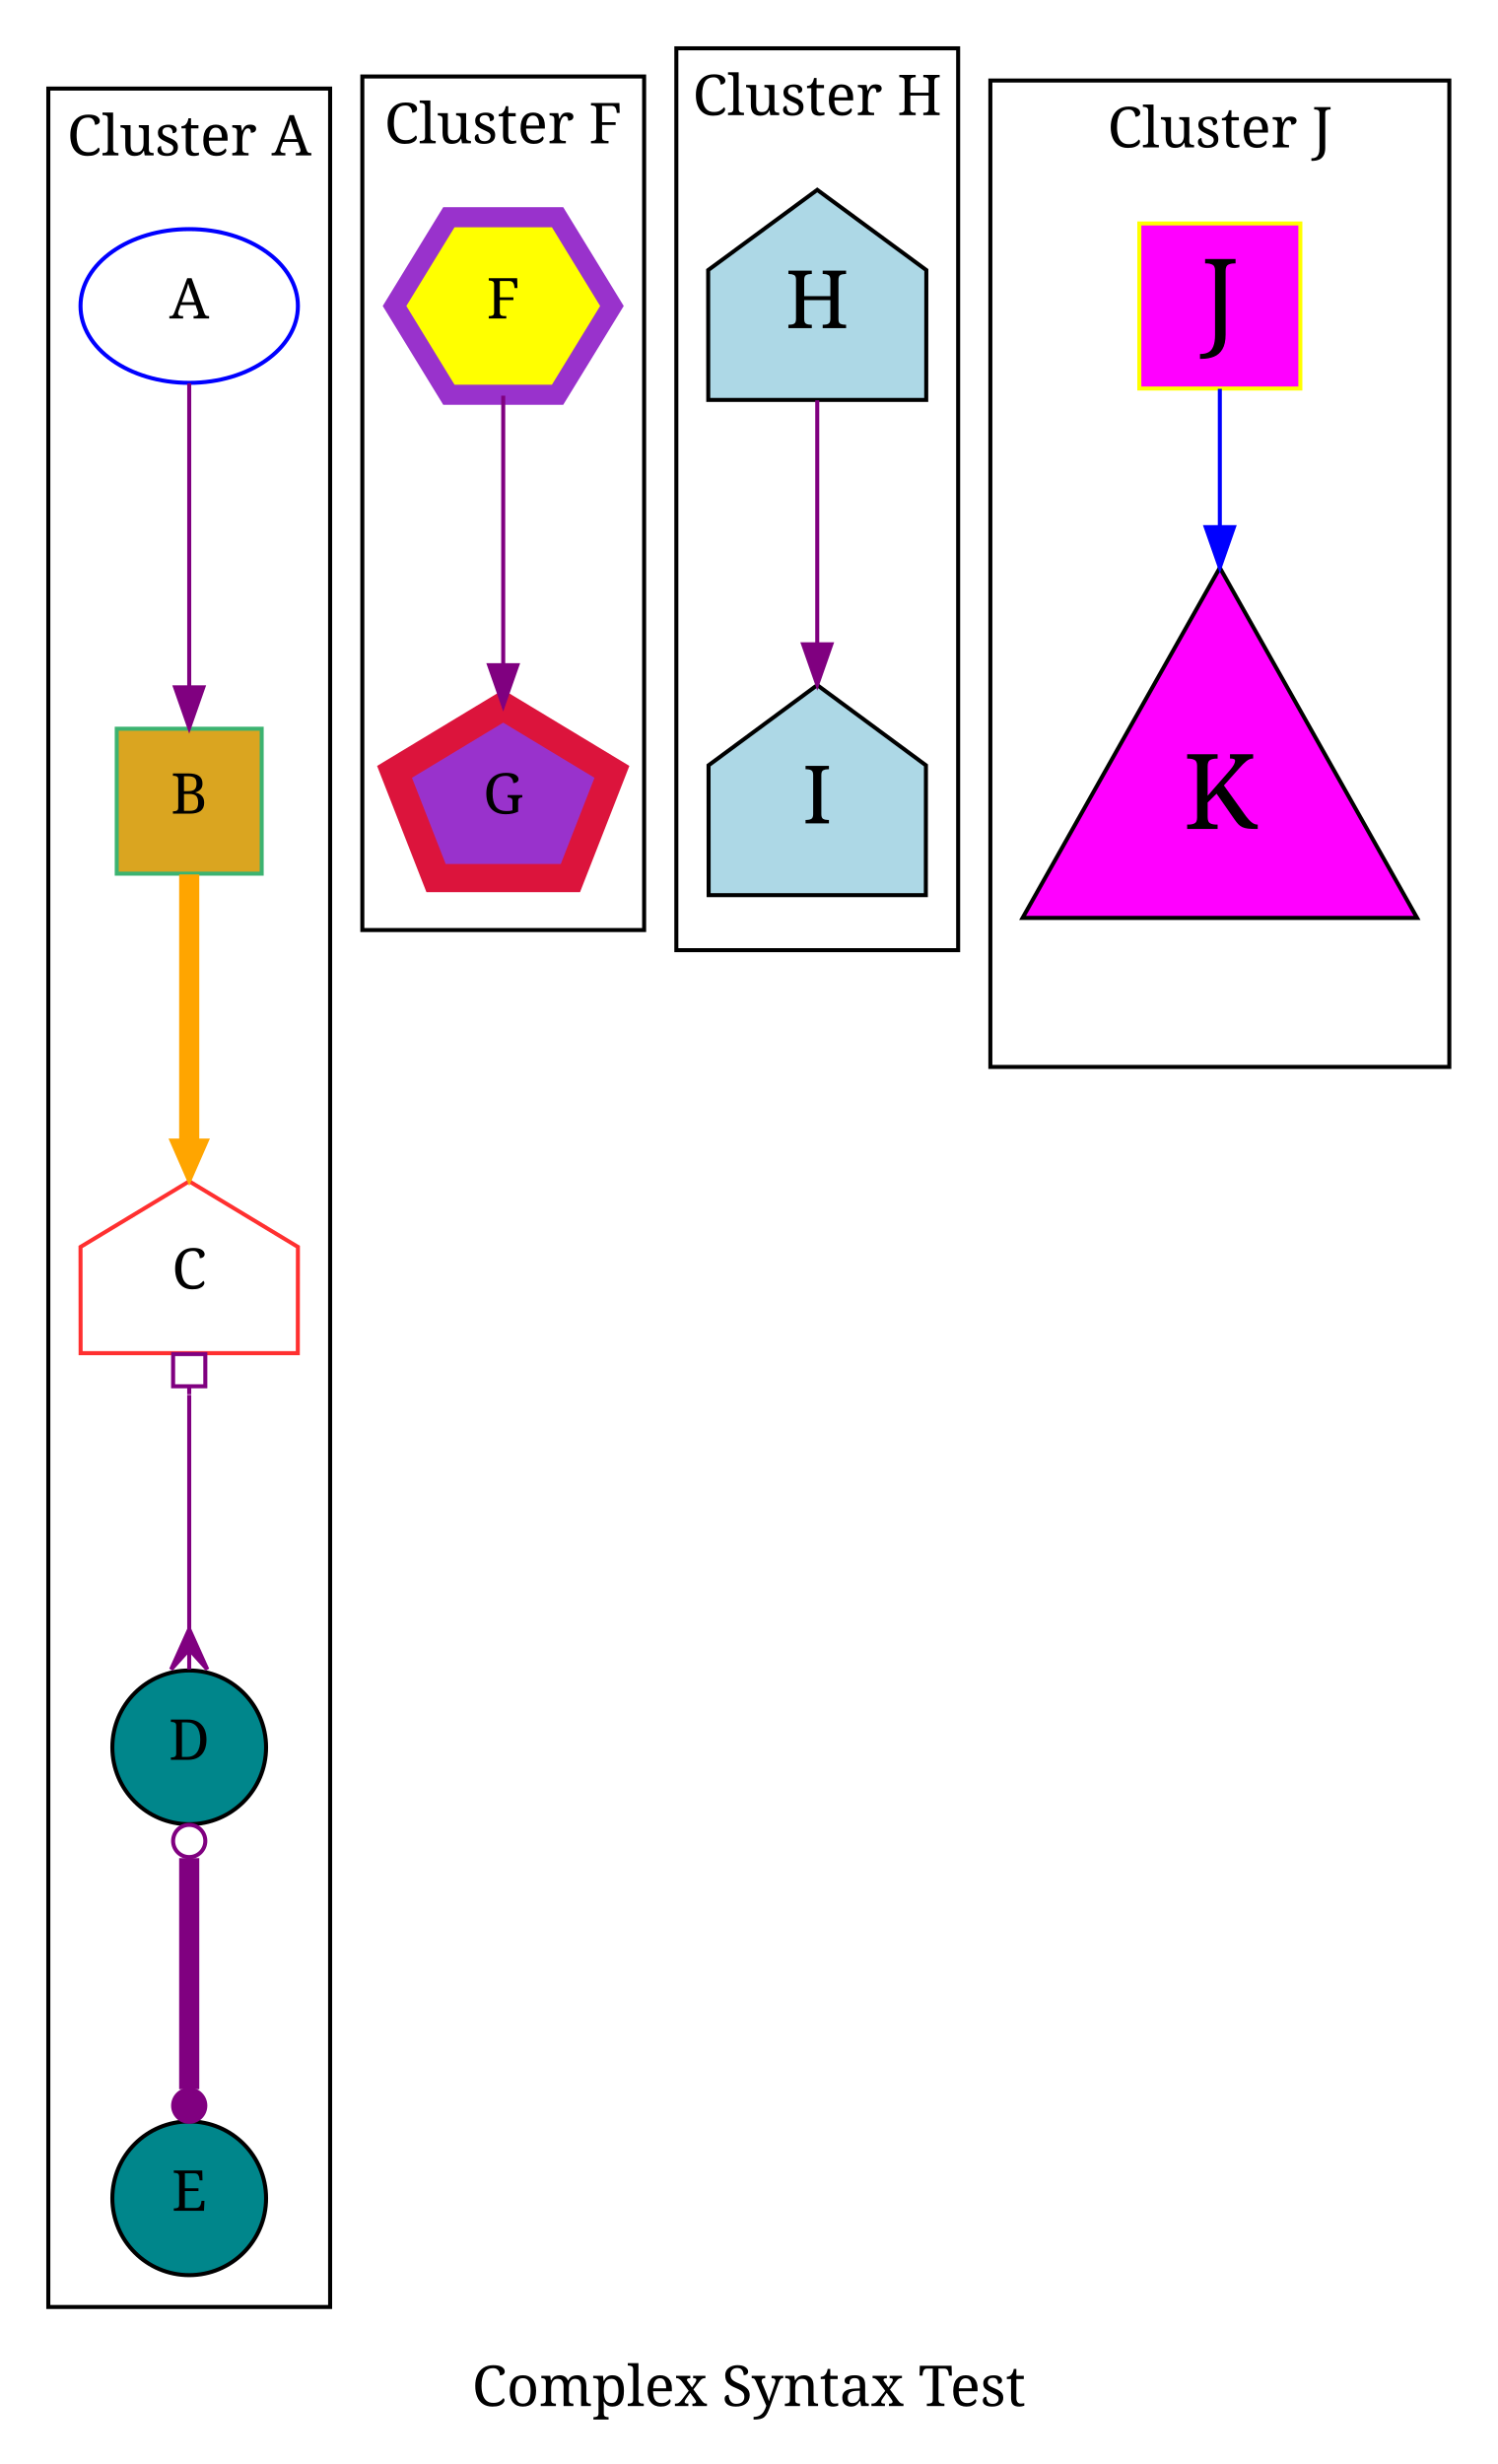
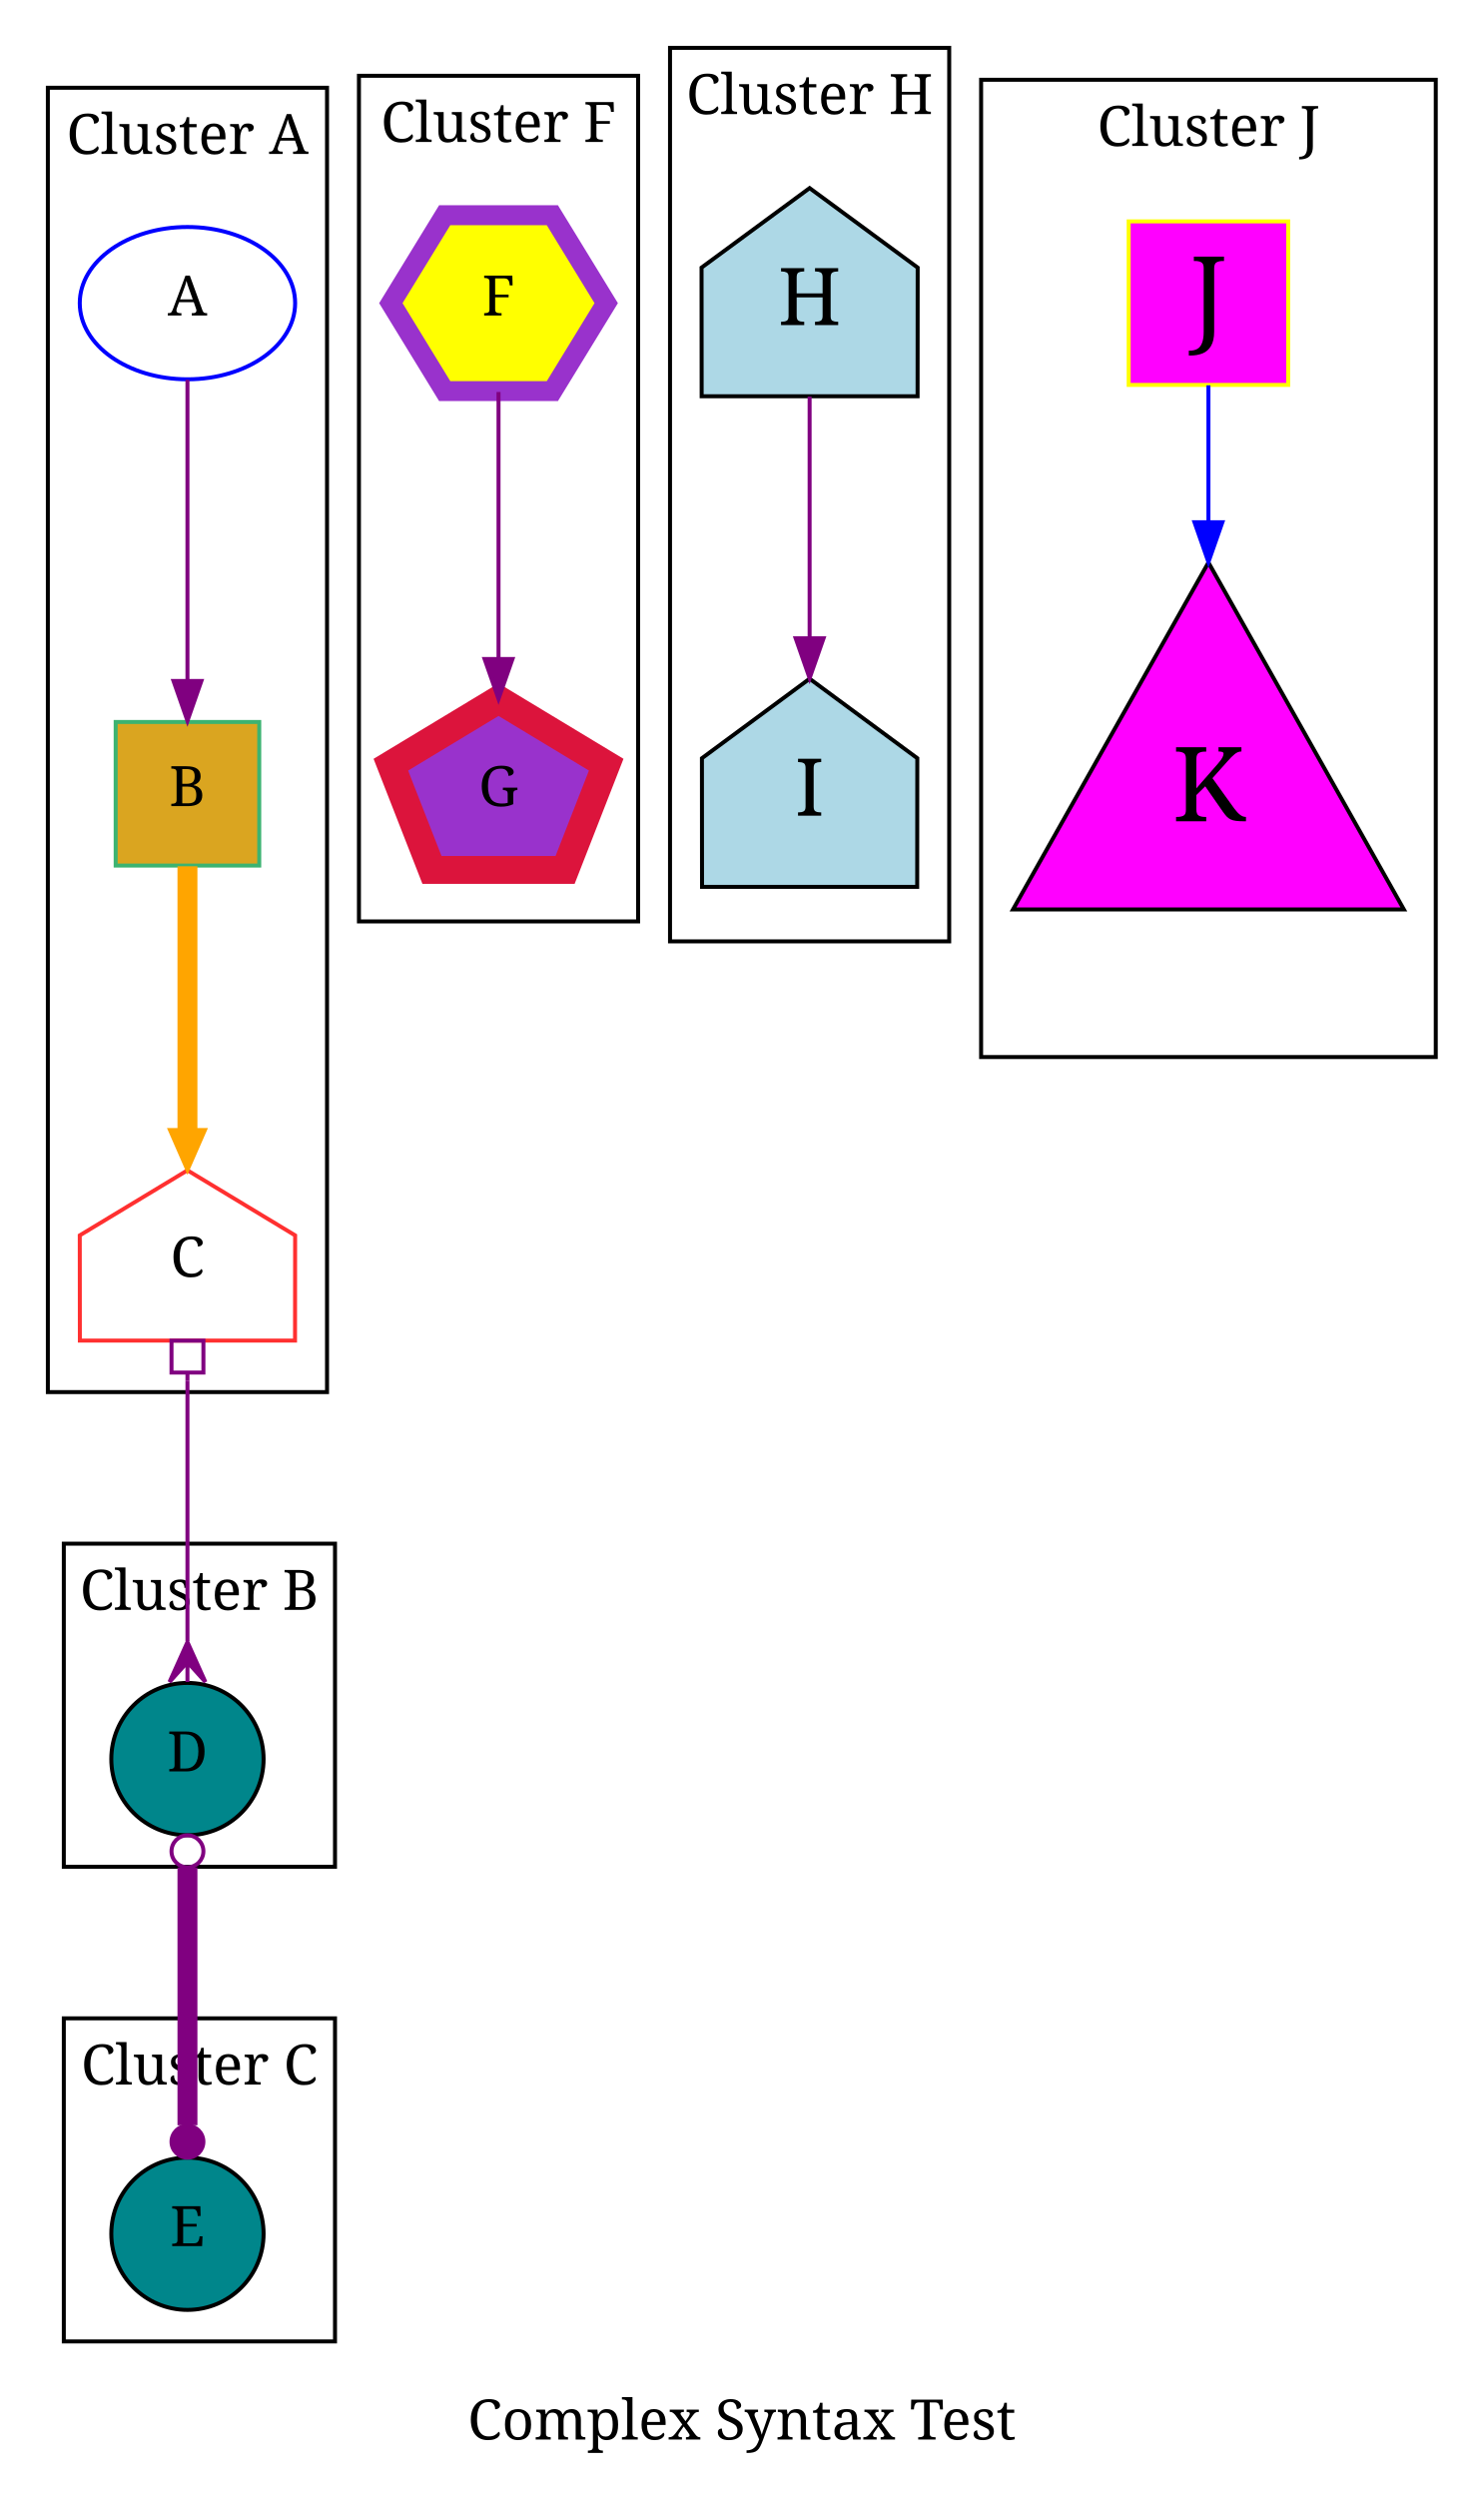
- <svg xmlns="http://www.w3.org/2000/svg" width="372pt" height="612pt" viewBox="0.00 0.00 372.00 612.00">
-   <g id="graph1" class="graph" transform="scale(1 1) rotate(0) translate(4 608)">
-     <polygon fill="white" stroke="white" points="-4,5 -4,-608 369,-608 369,5 -4,5" />
+ <svg xmlns="http://www.w3.org/2000/svg" width="372pt" height="626pt" viewBox="0.00 0.00 372.00 626.00">
+   <g id="graph1" class="graph" transform="scale(1 1) rotate(0) translate(4 622)">
+     <polygon fill="white" stroke="white" points="-4,5 -4,-622 369,-622 369,5 -4,5" />
    <text text-anchor="middle" x="182" y="-10.4" font-family="Times Roman,serif" font-size="14.00">Complex Syntax Test</text>
    <g id="graph2" class="cluster">
-       <polygon fill="none" stroke="black" points="8,-35 8,-586 78,-586 78,-35 8,-35" />
-       <text text-anchor="middle" x="43" y="-569.4" font-family="Times Roman,serif" font-size="14.00">Cluster A</text>
+       <polygon fill="none" stroke="black" points="8,-273 8,-600 78,-600 78,-273 8,-273" />
+       <text text-anchor="middle" x="43" y="-583.4" font-family="Times Roman,serif" font-size="14.00">Cluster A</text>
    </g>
    <g id="graph3" class="cluster">
-       <polygon fill="none" stroke="black" points="86,-377 86,-589 156,-589 156,-377 86,-377" />
-       <text text-anchor="middle" x="121" y="-572.4" font-family="Times Roman,serif" font-size="14.00">Cluster F</text>
+       <polygon fill="none" stroke="black" points="12,-154 12,-235 80,-235 80,-154 12,-154" />
+       <text text-anchor="middle" x="46" y="-218.4" font-family="Times Roman,serif" font-size="14.00">Cluster B</text>
    </g>
    <g id="graph4" class="cluster">
-       <polygon fill="none" stroke="black" points="164,-372 164,-596 234,-596 234,-372 164,-372" />
-       <text text-anchor="middle" x="199" y="-579.4" font-family="Times Roman,serif" font-size="14.00">Cluster H</text>
+       <polygon fill="none" stroke="black" points="12,-35 12,-116 80,-116 80,-35 12,-35" />
+       <text text-anchor="middle" x="46" y="-99.4" font-family="Times Roman,serif" font-size="14.00">Cluster C</text>
    </g>
    <g id="graph5" class="cluster">
-       <polygon fill="none" stroke="black" points="242,-343 242,-588 356,-588 356,-343 242,-343" />
-       <text text-anchor="middle" x="299" y="-571.4" font-family="Times Roman,serif" font-size="14.00">Cluster J</text>
+       <polygon fill="none" stroke="black" points="86,-391 86,-603 156,-603 156,-391 86,-391" />
+       <text text-anchor="middle" x="121" y="-586.4" font-family="Times Roman,serif" font-size="14.00">Cluster F</text>
+     </g>
+     <g id="graph6" class="cluster">
+       <polygon fill="none" stroke="black" points="164,-386 164,-610 234,-610 234,-386 164,-386" />
+       <text text-anchor="middle" x="199" y="-593.4" font-family="Times Roman,serif" font-size="14.00">Cluster H</text>
+     </g>
+     <g id="graph7" class="cluster">
+       <polygon fill="none" stroke="black" points="242,-357 242,-602 356,-602 356,-357 242,-357" />
+       <text text-anchor="middle" x="299" y="-585.4" font-family="Times Roman,serif" font-size="14.00">Cluster J</text>
    </g>
    <g id="node2" class="node">
-       <ellipse fill="none" stroke="blue" cx="43" cy="-532" rx="27" ry="19.092" />
-       <text text-anchor="middle" x="43" y="-528.9" font-family="Times Roman,serif" font-size="14.00">A</text>
+       <ellipse fill="none" stroke="blue" cx="43" cy="-546" rx="27" ry="19.092" />
+       <text text-anchor="middle" x="43" y="-542.9" font-family="Times Roman,serif" font-size="14.00">A</text>
    </g>
    <g id="node3" class="node">
-       <polygon fill="goldenrod" stroke="mediumseagreen" points="61,-427 25,-427 25,-391 61,-391 61,-427" />
-       <text text-anchor="middle" x="43" y="-405.9" font-family="Times Roman,serif" font-size="14.00">B</text>
+       <polygon fill="goldenrod" stroke="mediumseagreen" points="61,-441 25,-441 25,-405 61,-405 61,-441" />
+       <text text-anchor="middle" x="43" y="-419.9" font-family="Times Roman,serif" font-size="14.00">B</text>
    </g>
    <g id="edge3" class="edge">
-       <path fill="none" stroke="purple" d="M43,-512.781C43,-492.6 43,-460.644 43,-437.521" />
-       <polygon fill="purple" stroke="purple" points="46.5,-437.281 43,-427.282 39.5,-437.282 46.5,-437.281" />
+       <path fill="none" stroke="purple" d="M43,-526.781C43,-506.6 43,-474.644 43,-451.521" />
+       <polygon fill="purple" stroke="purple" points="46.5,-451.281 43,-441.282 39.5,-451.282 46.5,-451.281" />
    </g>
    <g id="node5" class="node">
-       <polygon fill="none" stroke="#ff3030" points="70,-298.292 43,-314.599 16,-298.292 16.025,-271.908 69.975,-271.908 70,-298.292" />
-       <text text-anchor="middle" x="43" y="-287.9" font-family="Times Roman,serif" font-size="14.00">C</text>
+       <polygon fill="none" stroke="#ff3030" points="70,-312.292 43,-328.599 16,-312.292 16.025,-285.908 69.975,-285.908 70,-312.292" />
+       <text text-anchor="middle" x="43" y="-301.9" font-family="Times Roman,serif" font-size="14.00">C</text>
    </g>
    <g id="edge5" class="edge">
-       <path fill="none" stroke="orange" stroke-width="5" d="M43,-390.821C43,-373.265 43,-346.251 43,-324.75" />
-       <polygon fill="orange" stroke="orange" points="47.375,-324.704 43,-314.704 38.625,-324.704 47.375,-324.704" />
-     </g>
-     <g id="node7" class="node">
-       <ellipse fill="#00868b" stroke="black" cx="43" cy="-174" rx="19.092" ry="19.092" />
-       <text text-anchor="middle" x="43" y="-170.9" font-family="Times Roman,serif" font-size="14.00">D</text>
-     </g>
-     <g id="edge7" class="edge">
-       <path fill="none" stroke="purple" d="M43,-261.528C43,-243.759 43,-221.205 43,-203.442" />
-       <polygon fill="none" stroke="purple" points="47,-271.68 39,-271.68 39,-263.68 47,-263.68 47,-271.68" />
-       <polyline fill="none" stroke="purple" points="43,-263.68 43,-261.68 " />
-       <polygon fill="purple" stroke="purple" points="43,-203.349 47.5,-193.349 43,-198.349 43,-193.349 43,-193.349 43,-193.349 43,-198.349 38.5,-193.349 43,-203.349 43,-203.349" />
+       <path fill="none" stroke="orange" stroke-width="5" d="M43,-404.821C43,-387.265 43,-360.251 43,-338.75" />
+       <polygon fill="orange" stroke="orange" points="47.375,-338.704 43,-328.704 38.625,-338.704 47.375,-338.704" />
    </g>
    <g id="node9" class="node">
+       <ellipse fill="#00868b" stroke="black" cx="43" cy="-181" rx="19.092" ry="19.092" />
+       <text text-anchor="middle" x="43" y="-177.9" font-family="Times Roman,serif" font-size="14.00">D</text>
+     </g>
+     <g id="edge10" class="edge">
+       <path fill="none" stroke="purple" d="M43,-275.879C43,-256.221 43,-230.357 43,-210.6" />
+       <polygon fill="none" stroke="purple" points="47,-285.897 39,-285.897 39,-277.897 47,-277.897 47,-285.897" />
+       <polyline fill="none" stroke="purple" points="43,-277.897 43,-275.897 " />
+       <polygon fill="purple" stroke="purple" points="43,-210.329 47.5,-200.329 43,-205.329 43,-200.329 43,-200.329 43,-200.329 43,-205.329 38.5,-200.329 43,-210.329 43,-210.329" />
+     </g>
+     <g id="node13" class="node">
      <ellipse fill="#00868b" stroke="black" cx="43" cy="-62" rx="19.092" ry="19.092" />
      <text text-anchor="middle" x="43" y="-58.9" font-family="Times Roman,serif" font-size="14.00">E</text>
    </g>
-     <g id="edge9" class="edge">
-       <path fill="none" stroke="purple" stroke-width="5" d="M43,-146.495C43,-129.015 43,-106.485 43,-89.087" />
-       <ellipse fill="none" stroke="purple" cx="43" cy="-150.747" rx="4" ry="4" />
-       <ellipse fill="purple" stroke="purple" cx="43" cy="-85.002" rx="4" ry="4" />
-     </g>
-     <g id="node12" class="node">
-       <polygon fill="yellow" stroke="darkorchid" stroke-width="5" points="148,-532 134.5,-554.045 107.5,-554.045 94,-532 107.5,-509.955 134.5,-509.955 148,-532" />
-       <text text-anchor="middle" x="121" y="-528.9" font-family="Times Roman,serif" font-size="14.00">F</text>
-     </g>
-     <g id="node13" class="node">
-       <polygon fill="darkorchid" stroke="crimson" stroke-width="7" points="148,-416.292 121,-432.599 94,-416.292 104.313,-389.908 137.687,-389.908 148,-416.292" />
-       <text text-anchor="middle" x="121" y="-405.9" font-family="Times Roman,serif" font-size="14.00">G</text>
-     </g>
-     <g id="edge12" class="edge">
-       <path fill="none" stroke="purple" d="M121,-509.726C121,-491.13 121,-464.321 121,-443.036" />
-       <polygon fill="purple" stroke="purple" points="124.5,-442.787 121,-432.787 117.5,-442.787 124.5,-442.787" />
+     <g id="edge15" class="edge">
+       <path fill="none" stroke="purple" stroke-width="5" d="M43,-153.828C43,-134.471 43,-108.558 43,-89.195" />
+       <ellipse fill="none" stroke="purple" cx="43" cy="-157.881" rx="4" ry="4" />
+       <ellipse fill="purple" stroke="purple" cx="43" cy="-85.072" rx="4" ry="4" />
    </g>
    <g id="node16" class="node">
-       <polygon fill="lightblue" stroke="black" points="226.095,-540.913 199,-560.843 171.905,-540.913 171.93,-508.665 226.07,-508.665 226.095,-540.913" />
-       <text text-anchor="middle" x="199" y="-526.5" font-family="Times Roman,serif" font-size="20.00">H</text>
+       <polygon fill="yellow" stroke="darkorchid" stroke-width="5" points="148,-546 134.5,-568.045 107.5,-568.045 94,-546 107.5,-523.955 134.5,-523.955 148,-546" />
+       <text text-anchor="middle" x="121" y="-542.9" font-family="Times Roman,serif" font-size="14.00">F</text>
    </g>
    <g id="node17" class="node">
-       <polygon fill="lightblue" stroke="black" points="226,-417.913 199,-437.843 172,-417.913 172.025,-385.665 225.975,-385.665 226,-417.913" />
-       <text text-anchor="middle" x="199" y="-403.5" font-family="Times Roman,serif" font-size="20.00">I</text>
+       <polygon fill="darkorchid" stroke="crimson" stroke-width="7" points="148,-430.292 121,-446.599 94,-430.292 104.313,-403.908 137.687,-403.908 148,-430.292" />
+       <text text-anchor="middle" x="121" y="-419.9" font-family="Times Roman,serif" font-size="14.00">G</text>
    </g>
-     <g id="edge15" class="edge">
-       <path fill="none" stroke="purple" d="M199,-508.575C199,-491.481 199,-467.916 199,-448.002" />
-       <polygon fill="purple" stroke="purple" points="202.5,-447.974 199,-437.974 195.5,-447.974 202.5,-447.974" />
+     <g id="edge18" class="edge">
+       <path fill="none" stroke="purple" d="M121,-523.726C121,-505.13 121,-478.321 121,-457.036" />
+       <polygon fill="purple" stroke="purple" points="124.5,-456.787 121,-446.787 117.5,-456.787 124.5,-456.787" />
    </g>
    <g id="node20" class="node">
-       <polygon fill="magenta" stroke="yellow" points="319,-552.5 279,-552.5 279,-511.5 319,-511.5 319,-552.5" />
-       <text text-anchor="middle" x="299" y="-525.1" font-family="Times Roman,serif" font-size="26.00">J</text>
+       <polygon fill="lightblue" stroke="black" points="226.095,-554.913 199,-574.843 171.905,-554.913 171.93,-522.665 226.07,-522.665 226.095,-554.913" />
+       <text text-anchor="middle" x="199" y="-540.5" font-family="Times Roman,serif" font-size="20.00">H</text>
    </g>
    <g id="node21" class="node">
-       <polygon fill="magenta" stroke="black" points="299,-466.983 250.002,-380.009 347.998,-380.009 299,-466.983" />
-       <text text-anchor="middle" x="299" y="-402.1" font-family="Times Roman,serif" font-size="26.00">K</text>
+       <polygon fill="lightblue" stroke="black" points="226,-431.913 199,-451.843 172,-431.913 172.025,-399.665 225.975,-399.665 226,-431.913" />
+       <text text-anchor="middle" x="199" y="-417.5" font-family="Times Roman,serif" font-size="20.00">I</text>
    </g>
-     <g id="edge18" class="edge">
-       <path fill="none" stroke="blue" d="M299,-511.413C299,-501.753 299,-489.629 299,-477.136" />
-       <polygon fill="blue" stroke="blue" points="302.5,-477.077 299,-467.078 295.5,-477.078 302.5,-477.077" />
+     <g id="edge21" class="edge">
+       <path fill="none" stroke="purple" d="M199,-522.575C199,-505.481 199,-481.916 199,-462.002" />
+       <polygon fill="purple" stroke="purple" points="202.5,-461.974 199,-451.974 195.5,-461.974 202.5,-461.974" />
+     </g>
+     <g id="node24" class="node">
+       <polygon fill="magenta" stroke="yellow" points="319,-566.5 279,-566.5 279,-525.5 319,-525.5 319,-566.5" />
+       <text text-anchor="middle" x="299" y="-539.1" font-family="Times Roman,serif" font-size="26.00">J</text>
+     </g>
+     <g id="node25" class="node">
+       <polygon fill="magenta" stroke="black" points="299,-480.983 250.002,-394.009 347.998,-394.009 299,-480.983" />
+       <text text-anchor="middle" x="299" y="-416.1" font-family="Times Roman,serif" font-size="26.00">K</text>
+     </g>
+     <g id="edge24" class="edge">
+       <path fill="none" stroke="blue" d="M299,-525.413C299,-515.753 299,-503.629 299,-491.136" />
+       <polygon fill="blue" stroke="blue" points="302.5,-491.077 299,-481.078 295.5,-491.078 302.5,-491.077" />
    </g>
  </g>
</svg>
